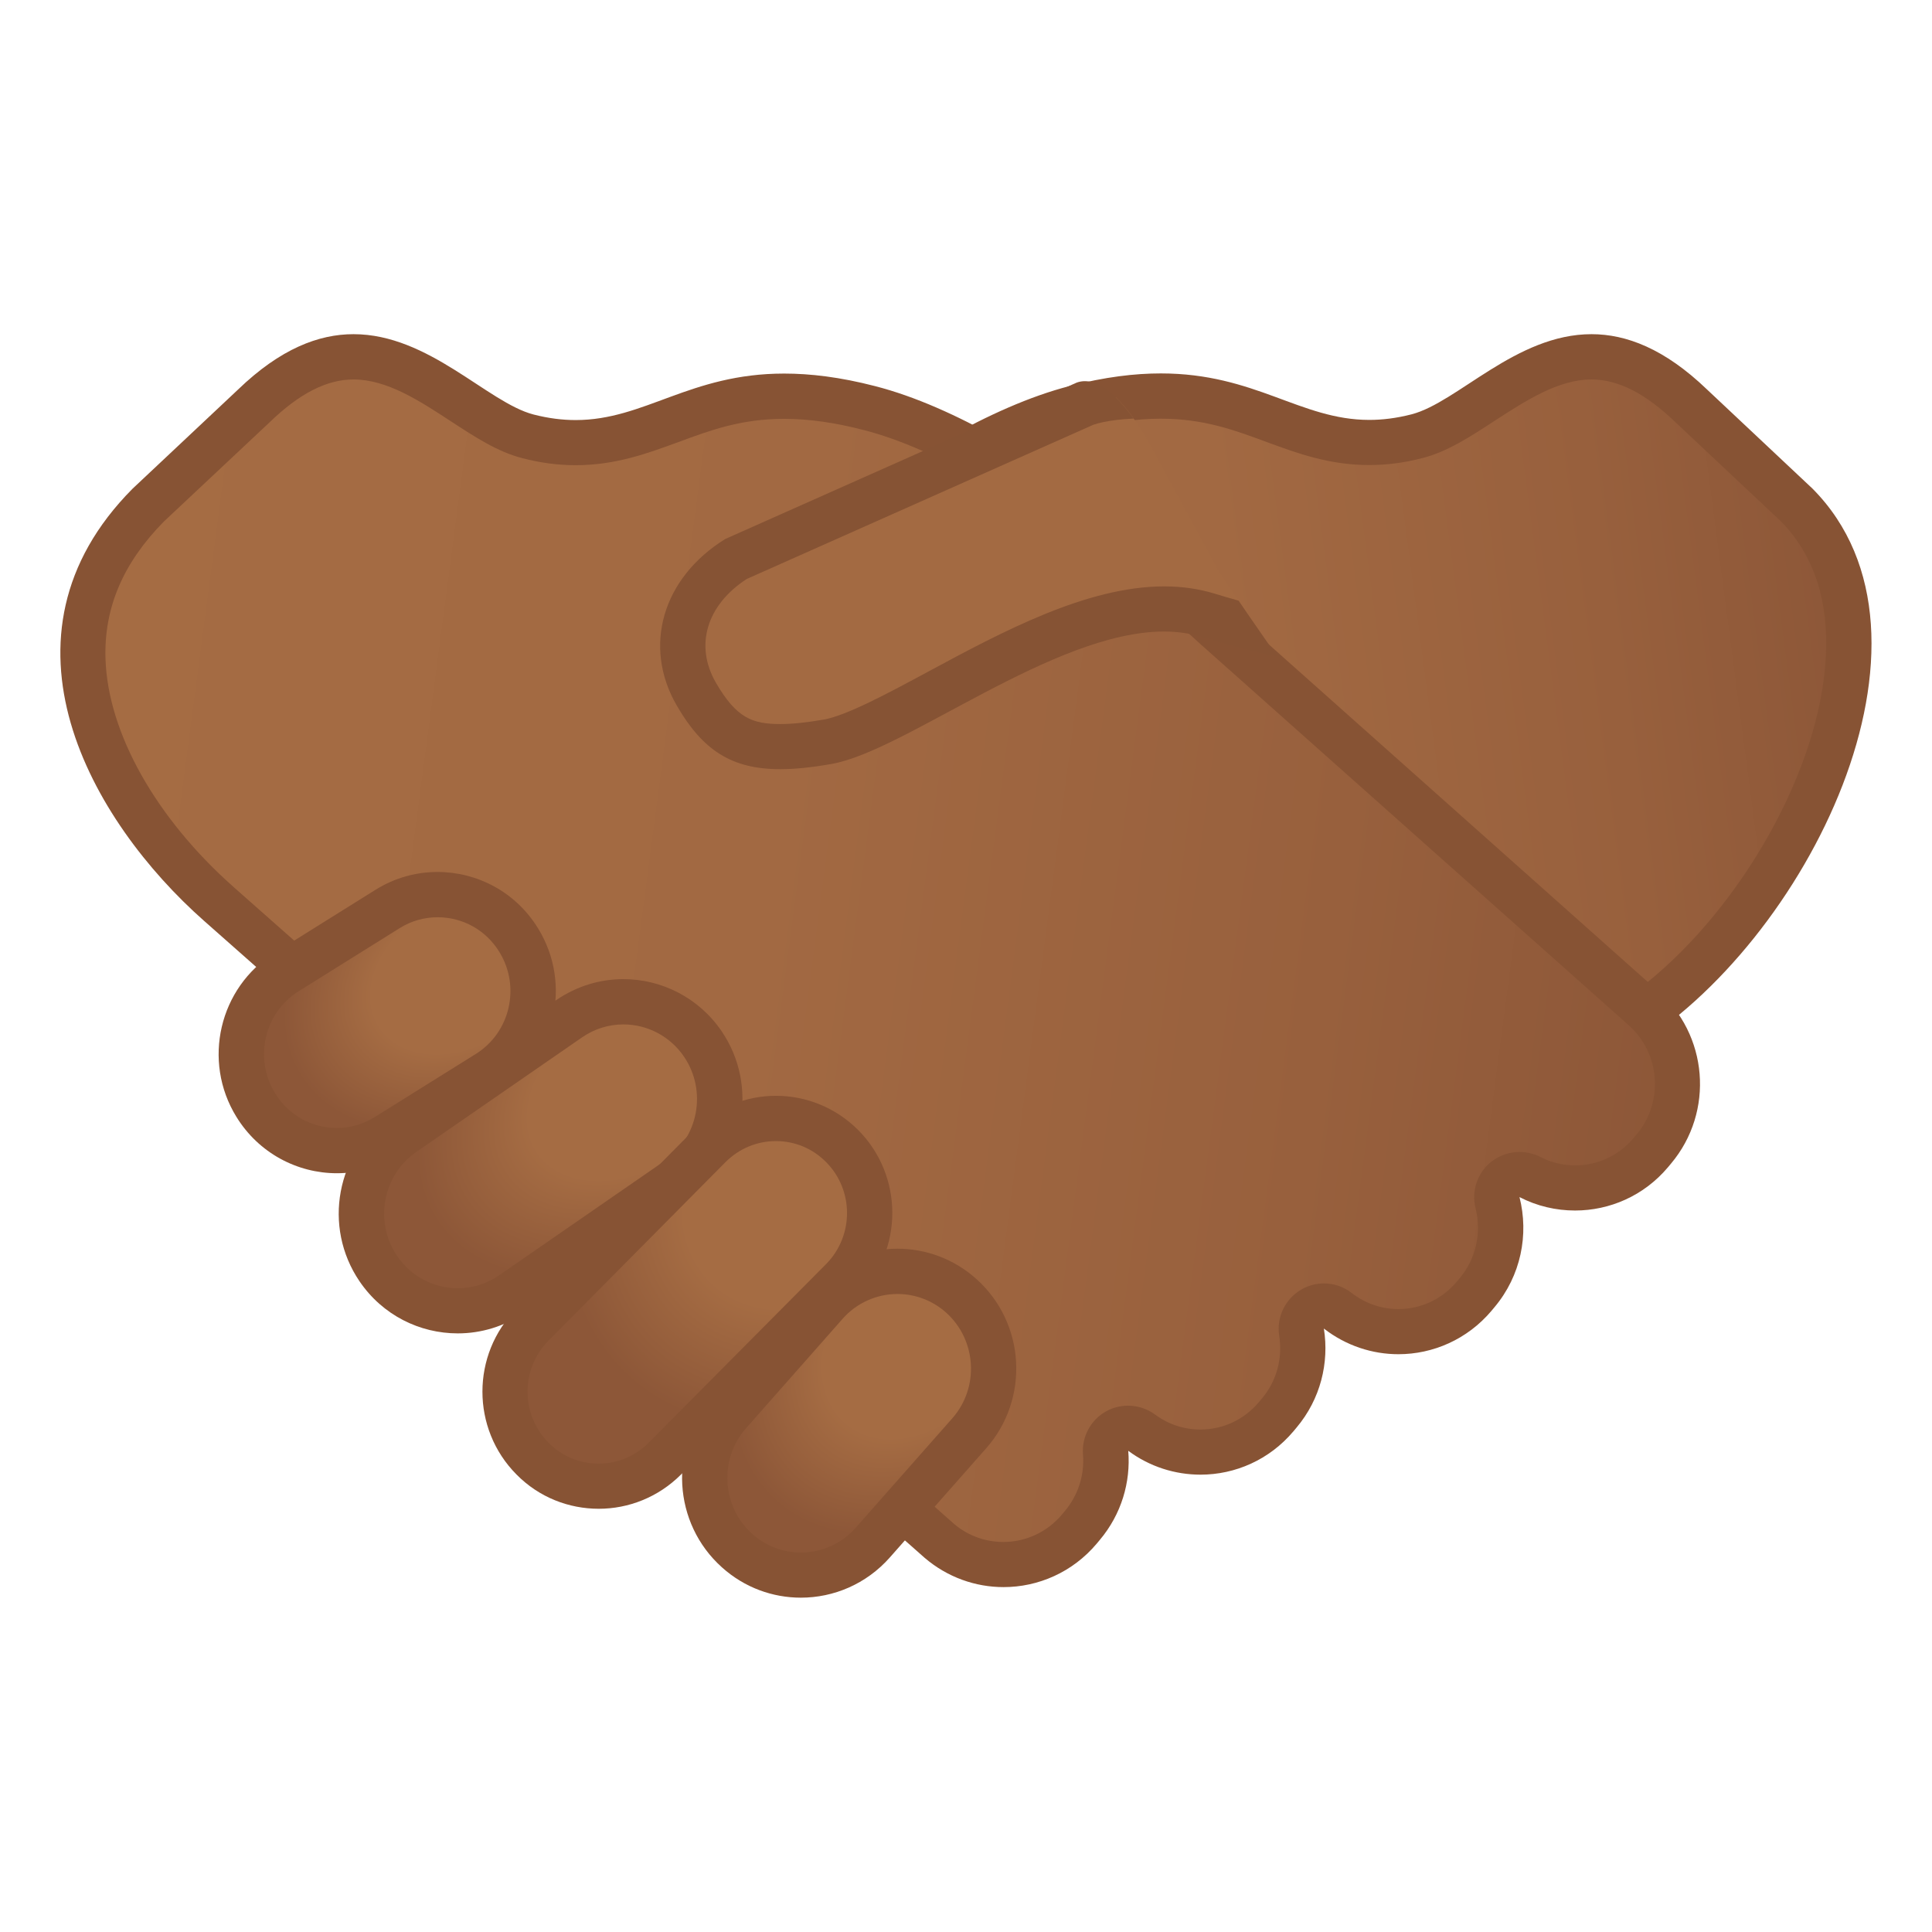
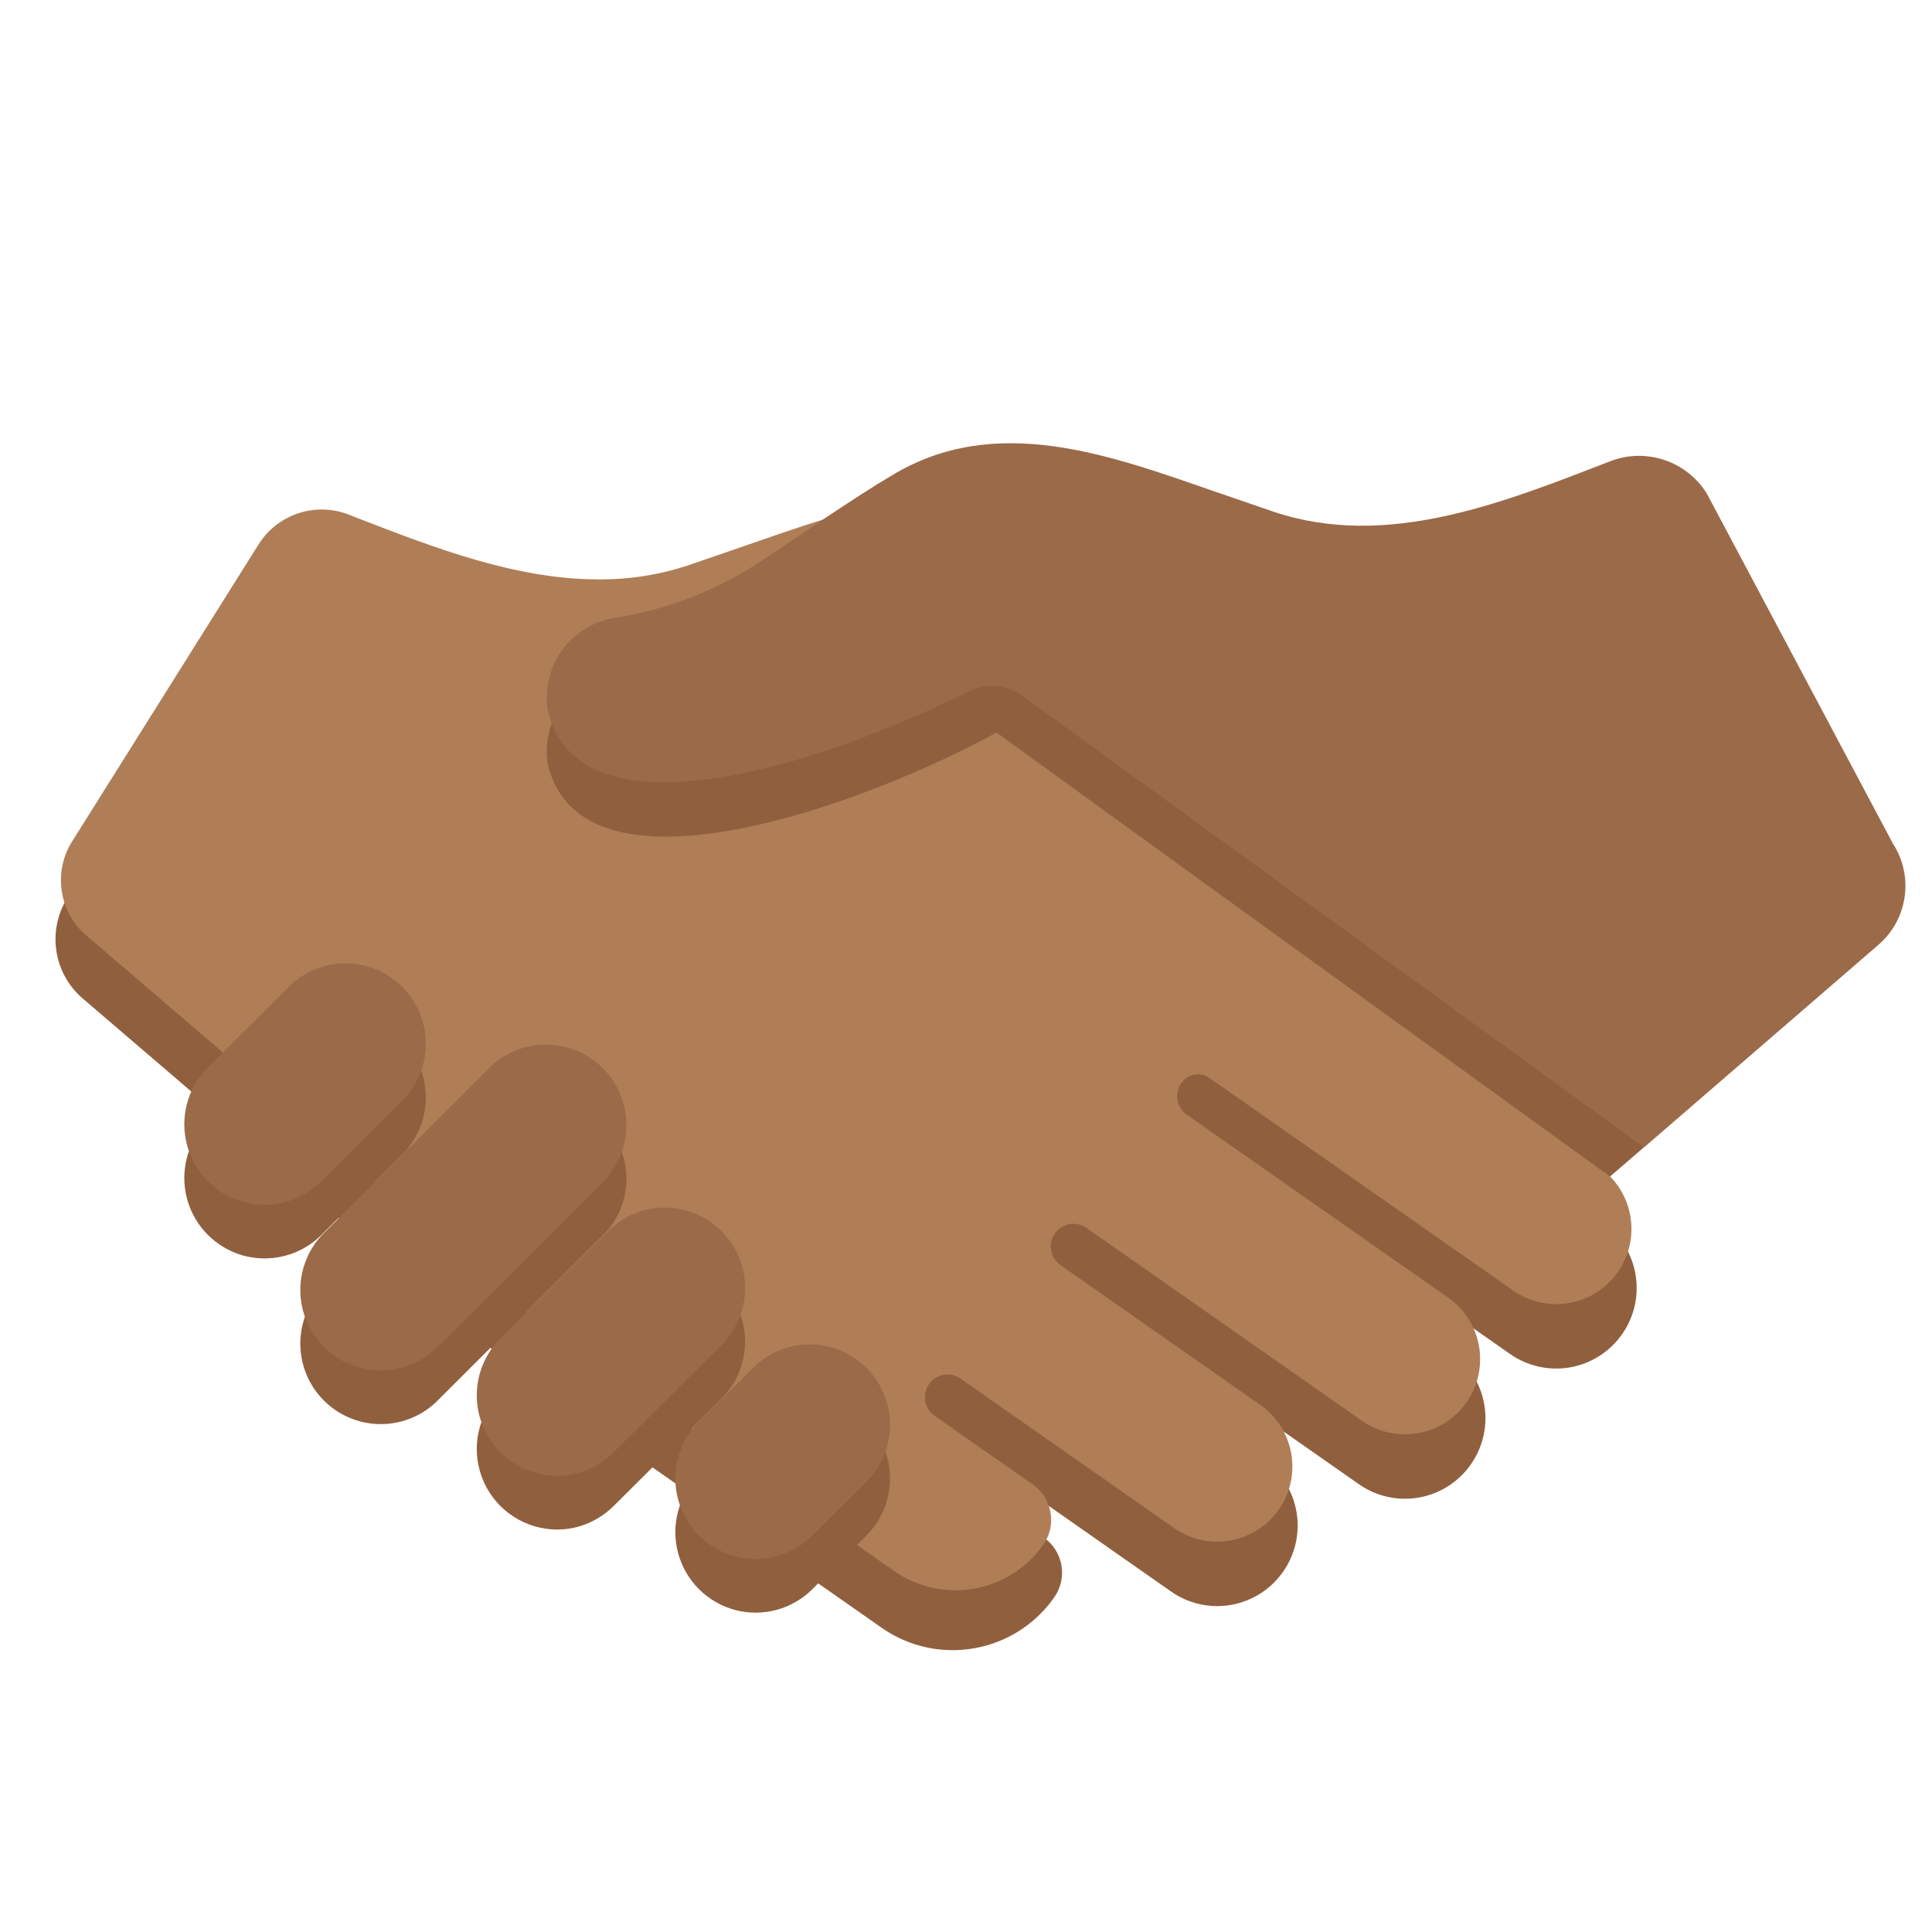
- <svg xmlns="http://www.w3.org/2000/svg" xmlns:xlink="http://www.w3.org/1999/xlink" enable-background="new 0 0 128 128" viewBox="0 0 128 128">
-   <linearGradient id="h" x1="2495.9" x2="2568.3" y1="-119.34" y2="-119.34" gradientTransform="matrix(-.983 .1317 .1306 .9913 2591.8 -167.55)" gradientUnits="userSpaceOnUse">
-     <stop stop-color="#8D5738" offset=".001" />
-     <stop stop-color="#98603D" offset=".221" />
-     <stop stop-color="#A26942" offset=".568" />
-     <stop stop-color="#A56C43" offset="1" />
-   </linearGradient>
-   <path d="m49.93 40.14c3.78-3.28 13.35-11.05 21.34-13.11 2.05-0.53 3.9-0.78 5.64-0.78 3.1 0 5.34 0.83 7.5 1.62 1.93 0.71 3.93 1.45 6.31 1.45 1.05 0 2.09-0.14 3.18-0.42 1.39-0.36 2.79-1.28 4.27-2.25 2.16-1.41 4.61-3.02 7.27-3.02 2.18 0 4.34 1.06 6.61 3.25l7.01 6.58c3.47 3.49 3.7 8.26 3.28 11.63-1.03 8.28-7.26 18.06-14.35 22.68l-58.06-27.63z" fill="url(#h)" />
-   <path d="m105.44 25.14c1.77 0 3.59 0.93 5.59 2.86l6.95 6.53c2.45 2.49 3.41 5.98 2.86 10.39-0.95 7.62-6.53 16.58-12.99 21.14l-55.2-26.28c4.39-3.64 12.29-9.58 18.98-11.3 1.93-0.49 3.65-0.74 5.27-0.74 2.83 0 4.85 0.74 6.98 1.53 2.06 0.76 4.18 1.54 6.83 1.54 1.18 0 2.34-0.15 3.56-0.47 1.63-0.42 3.13-1.4 4.72-2.44 2.09-1.35 4.24-2.76 6.45-2.76m0-3c-5 0-8.87 4.52-11.92 5.31-1.01 0.26-1.94 0.37-2.8 0.37-4.57 0-7.55-3.08-13.81-3.08-1.72 0-3.69 0.23-6.02 0.83-10.67 2.74-23.65 14.94-23.65 14.94l60.85 28.97c11.55-6.93 21.75-27.28 11.99-37.11l-6.99-6.57c-2.81-2.7-5.35-3.66-7.65-3.66z" fill="#875334" />
-   <linearGradient id="g" x1="233.93" x2="343.48" y1="195.87" y2="195.87" gradientTransform="matrix(.983 .1317 -.1306 .9913 -200.86 -167.55)" gradientUnits="userSpaceOnUse">
-     <stop stop-color="#A56C43" offset="0" />
-     <stop stop-color="#A26942" offset=".432" />
-     <stop stop-color="#98603D" offset=".779" />
-     <stop stop-color="#8D5738" offset=".999" />
-   </linearGradient>
-   <path d="m66.49 103.64c-1.55 0-3.07-0.56-4.25-1.58l-47.72-42.17c-5.47-4.84-8.84-10.89-9.01-16.2-0.12-3.78 1.34-7.23 4.34-10.25l6.96-6.53c2.28-2.2 4.44-3.26 6.62-3.26 2.66 0 5.11 1.6 7.27 3.02 1.48 0.97 2.88 1.89 4.27 2.25 1.09 0.28 2.13 0.42 3.18 0.42 2.38 0 4.37-0.74 6.3-1.45 2.16-0.8 4.4-1.62 7.5-1.62 1.75 0 3.59 0.26 5.64 0.78 10.17 2.61 22.87 14.46 23 14.58l28.2 25.1c2.8 2.4 3.14 6.61 0.79 9.41l-0.2 0.24c-1.25 1.49-3.08 2.34-5.02 2.34-1.04 0-2.08-0.25-3-0.73-0.22-0.11-0.45-0.17-0.69-0.17-0.33 0-0.66 0.11-0.93 0.33-0.46 0.37-0.67 0.97-0.52 1.54 0.53 2.1 0.02 4.33-1.36 5.96l-0.2 0.24c-1.25 1.49-3.08 2.34-5.01 2.34-1.47 0-2.86-0.48-4.02-1.38-0.27-0.21-0.59-0.32-0.92-0.32-0.26 0-0.53 0.07-0.76 0.21-0.53 0.31-0.82 0.92-0.72 1.53 0.3 1.93-0.24 3.88-1.48 5.36l-0.2 0.24c-1.25 1.49-3.08 2.34-5.02 2.34-1.41 0-2.76-0.45-3.89-1.29-0.26-0.2-0.58-0.29-0.89-0.29-0.25 0-0.5 0.06-0.73 0.19-0.51 0.28-0.82 0.84-0.77 1.43 0.14 1.77-0.41 3.48-1.55 4.83l-0.2 0.24c-1.24 1.47-3.07 2.32-5.01 2.32z" fill="url(#g)" />
-   <path d="m23.42 25.14c2.22 0 4.37 1.41 6.45 2.77 1.59 1.04 3.09 2.02 4.72 2.44 1.22 0.32 2.38 0.47 3.56 0.47 2.64 0 4.77-0.79 6.82-1.54 2.13-0.79 4.15-1.53 6.98-1.53 1.62 0 3.34 0.24 5.27 0.74 9.79 2.51 22.23 14.1 22.35 14.22 0.02 0.02 0.04 0.04 0.06 0.05l28.17 25.07 0.04 0.04c2.15 1.84 2.42 5.11 0.59 7.29l-0.2 0.24c-0.97 1.15-2.37 1.81-3.87 1.81-0.8 0-1.6-0.19-2.31-0.56-0.43-0.22-0.91-0.33-1.38-0.33-0.66 0-1.32 0.22-1.87 0.65-0.92 0.73-1.33 1.94-1.04 3.08 0.41 1.63 0.02 3.36-1.05 4.63l-0.2 0.24c-0.97 1.15-2.37 1.81-3.86 1.81-1.13 0-2.2-0.37-3.1-1.07-0.54-0.42-1.19-0.63-1.84-0.63-0.52 0-1.05 0.14-1.52 0.42-1.06 0.63-1.63 1.84-1.44 3.05 0.24 1.5-0.18 3.02-1.15 4.16l-0.2 0.24c-0.97 1.15-2.37 1.81-3.87 1.81-1.09 0-2.12-0.34-3-0.99-0.53-0.39-1.16-0.59-1.79-0.59-0.5 0-1 0.12-1.45 0.37-1.03 0.57-1.63 1.69-1.54 2.86 0.11 1.37-0.32 2.7-1.2 3.75l-0.2 0.24c-0.97 1.15-2.38 1.81-3.88 1.81-1.2 0-2.36-0.43-3.24-1.18l-47.74-42.2c-5.16-4.57-8.34-10.22-8.5-15.12-0.11-3.38 1.16-6.36 3.87-9.11l6.99-6.56c1.98-1.92 3.8-2.85 5.57-2.85m0-3c-2.3 0-4.84 0.96-7.65 3.67l-6.99 6.57c-9.76 9.83-2.74 22.02 4.74 28.63l47.74 42.2c1.52 1.3 3.38 1.94 5.23 1.94 2.29 0 4.57-0.98 6.17-2.88l0.2-0.24c1.44-1.71 2.06-3.84 1.89-5.91 1.43 1.06 3.11 1.58 4.79 1.58 2.29 0 4.56-0.98 6.16-2.88l0.2-0.24c1.59-1.89 2.17-4.29 1.81-6.56 1.47 1.14 3.21 1.7 4.94 1.7 2.29 0 4.56-0.98 6.16-2.87l0.2-0.24c1.76-2.09 2.29-4.82 1.66-7.3 1.16 0.6 2.42 0.89 3.68 0.89 2.29 0 4.56-0.97 6.16-2.87l0.2-0.24c2.89-3.44 2.47-8.58-0.94-11.5l-28.15-25.07s-12.99-12.21-23.65-14.94c-2.32-0.6-4.29-0.83-6.02-0.83-6.25 0-9.23 3.08-13.81 3.08-0.87 0-1.79-0.11-2.8-0.37-3.05-0.8-6.92-5.32-11.92-5.32z" fill="#875334" />
-   <radialGradient id="f" cx="2113.8" cy="196" r="16.524" gradientTransform="matrix(-.8204 .5799 -.3806 -.5426 1851.3 -1047.9)" gradientUnits="userSpaceOnUse">
-     <stop stop-color="#A56C43" offset=".5" />
-     <stop stop-color="#8D5738" offset=".999" />
-   </radialGradient>
-   <path d="m30.33 86.85c-2.11 0-4.07-1.05-5.26-2.8-1.99-2.93-1.25-6.96 1.66-8.97l10.98-7.59c1.07-0.74 2.31-1.13 3.59-1.13 2.11 0 4.07 1.05 5.26 2.8 1.99 2.93 1.25 6.96-1.66 8.97l-10.98 7.59c-1.06 0.74-2.3 1.13-3.59 1.13z" fill="url(#f)" />
-   <path d="m41.3 67.87c1.61 0 3.11 0.8 4.02 2.14 1.53 2.26 0.96 5.35-1.27 6.89l-10.98 7.59c-0.81 0.56-1.76 0.86-2.74 0.86-1.61 0-3.11-0.8-4.02-2.14-1.53-2.26-0.96-5.35 1.27-6.89l10.98-7.59c0.81-0.56 1.76-0.86 2.74-0.86m0-3c-1.53 0-3.08 0.45-4.45 1.39l-10.98 7.59c-3.59 2.48-4.51 7.42-2.05 11.04 1.53 2.25 3.99 3.45 6.51 3.45 1.53 0 3.08-0.45 4.45-1.39l10.98-7.59c3.59-2.48 4.51-7.42 2.05-11.04-1.53-2.24-4-3.45-6.51-3.45z" fill="#875334" />
-   <radialGradient id="e" cx="1576" cy="632.2" r="16.282" gradientTransform="matrix(-.5733 .6659 -.498 -.4353 1279.1 -685.52)" gradientUnits="userSpaceOnUse">
-     <stop stop-color="#A56C43" offset=".5" />
-     <stop stop-color="#8D5738" offset=".999" />
-   </radialGradient>
-   <path d="m53.06 104.36c-1.56 0-3.06-0.58-4.23-1.63-2.63-2.36-2.87-6.45-0.53-9.11l6.39-7.24c1.21-1.37 2.95-2.16 4.76-2.16 1.56 0 3.06 0.58 4.23 1.63 2.63 2.36 2.87 6.45 0.53 9.11l-6.39 7.24c-1.21 1.37-2.94 2.16-4.76 2.16z" fill="url(#e)" />
-   <path d="m59.46 85.73c1.19 0 2.34 0.44 3.23 1.24 2.02 1.82 2.2 4.96 0.4 7l-6.39 7.24c-0.92 1.05-2.25 1.65-3.64 1.65-1.19 0-2.34-0.44-3.23-1.24-2.02-1.82-2.2-4.96-0.4-7l6.39-7.24c0.92-1.05 2.25-1.65 3.64-1.65m0-3c-2.17 0-4.33 0.9-5.89 2.66l-6.39 7.24c-2.89 3.28-2.6 8.3 0.65 11.21 1.5 1.35 3.37 2.01 5.23 2.01 2.17 0 4.33-0.9 5.89-2.66l6.39-7.24c2.89-3.28 2.6-8.3-0.65-11.21-1.5-1.35-3.37-2.01-5.23-2.01z" fill="#875334" />
-   <radialGradient id="d" cx="2191.9" cy="324.78" r="13.76" gradientTransform="matrix(-.7813 .4857 -.3539 -.5793 1858 -811.9)" gradientUnits="userSpaceOnUse">
-     <stop stop-color="#A56C43" offset=".5" />
-     <stop stop-color="#8D5738" offset=".999" />
-   </radialGradient>
-   <path d="m22.31 76.23c-2.21 0-4.22-1.13-5.38-3.02-1.84-3-0.92-6.95 2.05-8.81l6.69-4.18c1-0.62 2.15-0.96 3.32-0.96 2.21 0 4.22 1.13 5.38 3.02 1.84 3 0.92 6.95-2.05 8.8l-6.69 4.18c-1 0.64-2.15 0.97-3.32 0.97z" fill="url(#d)" />
-   <path d="m28.99 60.77c1.68 0 3.22 0.86 4.1 2.31 1.41 2.3 0.71 5.33-1.57 6.75l-6.68 4.17c-0.76 0.48-1.63 0.73-2.52 0.73-1.68 0-3.22-0.86-4.1-2.31-1.41-2.3-0.71-5.33 1.57-6.75l6.69-4.18c0.75-0.47 1.62-0.72 2.51-0.72m0-3c-1.41 0-2.83 0.38-4.11 1.18l-6.69 4.18c-3.67 2.29-4.81 7.16-2.53 10.86 1.48 2.41 4.04 3.74 6.66 3.74 1.41 0 2.83-0.38 4.11-1.18l6.69-4.18c3.67-2.29 4.81-7.16 2.53-10.86-1.48-2.42-4.04-3.74-6.66-3.74z" fill="#875334" />
-   <radialGradient id="c" cx="1695.7" cy="291.65" r="16.872" gradientTransform="matrix(.5965 .6015 -.7159 .7219 -749.49 -1151.8)" gradientUnits="userSpaceOnUse">
-     <stop stop-color="#A56C43" offset=".5" />
-     <stop stop-color="#8D5738" offset=".999" />
-   </radialGradient>
-   <path d="m39.67 98.47c-1.65 0-3.21-0.65-4.38-1.83-2.42-2.44-2.42-6.42 0-8.87l11.74-11.84c1.17-1.18 2.73-1.83 4.38-1.83s3.21 0.65 4.38 1.83c2.43 2.45 2.43 6.42 0 8.87l-11.74 11.84c-1.17 1.18-2.73 1.83-4.38 1.83z" fill="url(#c)" />
-   <path d="m51.41 75.6c1.25 0 2.43 0.49 3.32 1.39 1.85 1.86 1.85 4.89 0 6.76l-11.75 11.83c-0.89 0.89-2.06 1.39-3.32 1.39s-2.43-0.49-3.32-1.39c-1.85-1.86-1.85-4.89 0-6.76l11.74-11.84c0.9-0.89 2.07-1.38 3.33-1.38m0-3c-1.97 0-3.94 0.76-5.45 2.27l-11.74 11.84c-3.01 3.03-3.01 7.95 0 10.98 1.5 1.52 3.47 2.27 5.45 2.27 1.97 0 3.94-0.76 5.45-2.27l11.74-11.84c3.01-3.03 3.01-7.95 0-10.98-1.51-1.51-3.48-2.27-5.45-2.27z" fill="#875334" />
-   <defs>
-     <path id="b" d="m44.83 46.73c-2.25-3.89-0.96-8.43 3.22-11.02l23.28-10.36c2.56-0.93 5.43 5.17 5.43 5.17l4.07 7.48s3.65 5.35 4.05 5.84c2.06 2.49-1.06-0.71-5.33-1.65-7.56-1.65-18.97 7.46-24.43 8.43s-8.04 0-10.29-3.89z" />
-   </defs>
-   <clipPath id="a">
-     <use xlink:href="#b" />
-   </clipPath>
-   <g clip-path="url(#a)">
-     <path d="m51.69 49.47c-2.62 0-4.08-0.91-5.57-3.49-1.85-3.2-0.79-6.78 2.62-8.95l23.13-10.29c0.95-0.33 2.46-0.53 4.17-0.53 5.04 0 9.84 1.55 10.5 3.38 0.03 0.09 0.07 0.17 0.12 0.25l7.37 12.5c0.02 0.08 0.02 0.12 0.02 0.14-0.05 0-0.61 0.38-2.58 0.38-2.84 0-7.25-0.81-11.49-2.11-0.88-0.27-1.85-0.41-2.87-0.41-4.75 0-10.16 2.91-14.93 5.47-2.88 1.55-5.61 3.01-7.34 3.32-1.23 0.23-2.26 0.34-3.15 0.34z" fill="#A36A42" />
-     <path d="m76.05 27.71c4.97 0 8.71 1.55 9.09 2.39 0.06 0.18 0.14 0.35 0.24 0.51l6.35 10.76h-0.24c-2.7 0-6.94-0.78-11.05-2.05-1.03-0.31-2.14-0.47-3.31-0.47-5.13 0-10.72 3-15.64 5.65-2.65 1.43-5.4 2.9-6.89 3.17-1.15 0.2-2.1 0.3-2.9 0.3-1.86 0-2.91-0.4-4.27-2.74-1.42-2.46-0.62-5.14 2.04-6.87l22.97-10.22c0.78-0.27 2.12-0.43 3.61-0.43m0-3c-1.88 0-3.58 0.21-4.73 0.63l-23.28 10.36c-4.18 2.59-5.47 7.13-3.22 11.02 1.72 2.97 3.63 4.24 6.87 4.24 1 0 2.13-0.12 3.42-0.35 4.9-0.87 14.7-8.77 22.01-8.77 0.85 0 1.66 0.11 2.43 0.34 3.96 1.22 8.66 2.18 11.93 2.18 2.84 0 4.62-0.73 3.93-2.64l-7.46-12.64c-1.05-2.97-7.08-4.37-11.9-4.37z" fill="#865334" />
-   </g>
+ <svg xmlns="http://www.w3.org/2000/svg" viewBox="0 0 36 36" xml:space="preserve">
+   <path fill="#90603E" d="M16.428 30.331a2.31 2.31 0 0 0 3.217-.568.798.798 0 0 0-.197-1.114l-1.85-1.949 4.222 2.955a1.497 1.497 0 0 0 2.089-.369 1.5 1.5 0 0 0-.369-2.089l-3.596-3.305 5.375 3.763a1.497 1.497 0 0 0 2.089-.369 1.5 1.5 0 0 0-.369-2.089l-4.766-4.073 5.864 4.105a1.497 1.497 0 0 0 2.089-.369 1.5 1.5 0 0 0-.369-2.089L4.733 11.194l-3.467 5.521c-.389.6-.283 1.413.276 1.891l7.786 6.671c.355.304.724.591 1.107.859l5.993 4.195z" />
+   <path fill="#AF7E57" d="M29.802 21.752 18.5 13.601l-.059-.08.053-.08.053-.053.854.469c.958.62 3.147 1.536 4.806 1.536 1.135 0 1.815-.425 2.018-1.257a1.409 1.409 0 0 0-1.152-1.622 6.788 6.788 0 0 1-2.801-1.091l-.555-.373c-.624-.421-1.331-.898-1.853-1.206-.65-.394-1.357-.585-2.163-.585-1.196 0-2.411.422-3.585.83l-1.266.436a5.18 5.18 0 0 1-1.696.271c-1.544 0-3.055-.586-4.516-1.152l-.147-.058a1.389 1.389 0 0 0-1.674.56L1.35 15.669a1.357 1.357 0 0 0 .257 1.761l7.785 6.672c.352.301.722.588 1.1.852l6.165 4.316a2 2 0 0 0 2.786-.491.803.803 0 0 0-.196-1.115l-1.833-1.283a.424.424 0 0 1-.082-.618.422.422 0 0 1 .567-.075l3.979 2.785a1.4 1.4 0 0 0 1.606-2.294l-3.724-2.606a.424.424 0 0 1-.082-.618.423.423 0 0 1 .567-.075l5.132 3.593a1.4 1.4 0 0 0 1.606-2.294l-4.868-3.407a.42.42 0 0 1-.081-.618.377.377 0 0 1 .506-.066l5.656 3.959a1.4 1.4 0 0 0 1.606-2.295z" />
+   <path d="M16.536 27.929c-.07.267-.207.498-.389.681l-1.004.996a1.494 1.494 0 0 1-1.437.396 1.5 1.5 0 0 1-.683-2.512l1.004-.996a1.494 1.494 0 0 1 1.437-.396 1.502 1.502 0 0 1 1.072 1.831zM5.992 23.008l1.503-1.497a1.5 1.5 0 0 0-.444-2.429 1.495 1.495 0 0 0-1.674.31l-1.503 1.497a1.5 1.5 0 0 0 .445 2.429 1.496 1.496 0 0 0 1.673-.31zm5.204.052a1.5 1.5 0 1 0-2.122-2.118L6.072 23.94a1.5 1.5 0 1 0 2.122 2.118l3.002-2.998zm2.25 3a1.5 1.5 0 0 0-.945-2.555 1.489 1.489 0 0 0-1.173.44L9.323 25.94a1.5 1.5 0 0 0 .945 2.556c.455.036.874-.141 1.173-.44l2.005-1.996zm16.555-4.137.627-.542-6.913-10.85-12.27 1.985a1.507 1.507 0 0 0-1.235 1.737c.658 2.695 6.003.693 8.355-.601l11.436 8.271z" fill="#90603E" />
+   <path d="M16.536 26.929c-.07.267-.207.498-.389.681l-1.004.996a1.494 1.494 0 0 1-1.437.396 1.5 1.5 0 0 1-.683-2.512l1.004-.996a1.494 1.494 0 0 1 1.437-.396 1.502 1.502 0 0 1 1.072 1.831zM5.992 22.008l1.503-1.497a1.5 1.5 0 0 0-.444-2.429 1.497 1.497 0 0 0-1.674.31l-1.503 1.497a1.5 1.5 0 0 0 .445 2.429 1.496 1.496 0 0 0 1.673-.31zm5.204.052a1.5 1.5 0 1 0-2.122-2.118L6.072 22.94a1.5 1.5 0 1 0 2.122 2.118l3.002-2.998zm2.25 3a1.5 1.5 0 0 0-.945-2.555 1.489 1.489 0 0 0-1.173.44L9.323 24.94a1.5 1.5 0 0 0 .945 2.556c.455.036.874-.141 1.173-.44l2.005-1.996zm21.557-7.456a1.45 1.45 0 0 0 .269-1.885l-.003-.005-3.467-6.521a1.488 1.488 0 0 0-1.794-.6c-1.992.771-4.174 1.657-6.292.937l-1.098-.377c-1.948-.675-4.066-1.466-6-.294-.695.409-1.738 1.133-2.411 1.58a6.873 6.873 0 0 1-2.762 1.076 1.502 1.502 0 0 0-1.235 1.737c.613 2.512 5.3.908 7.838-.369a.968.968 0 0 1 1.002.081l11.584 8.416 4.369-3.776z" fill="#9B6A49" />
</svg>
